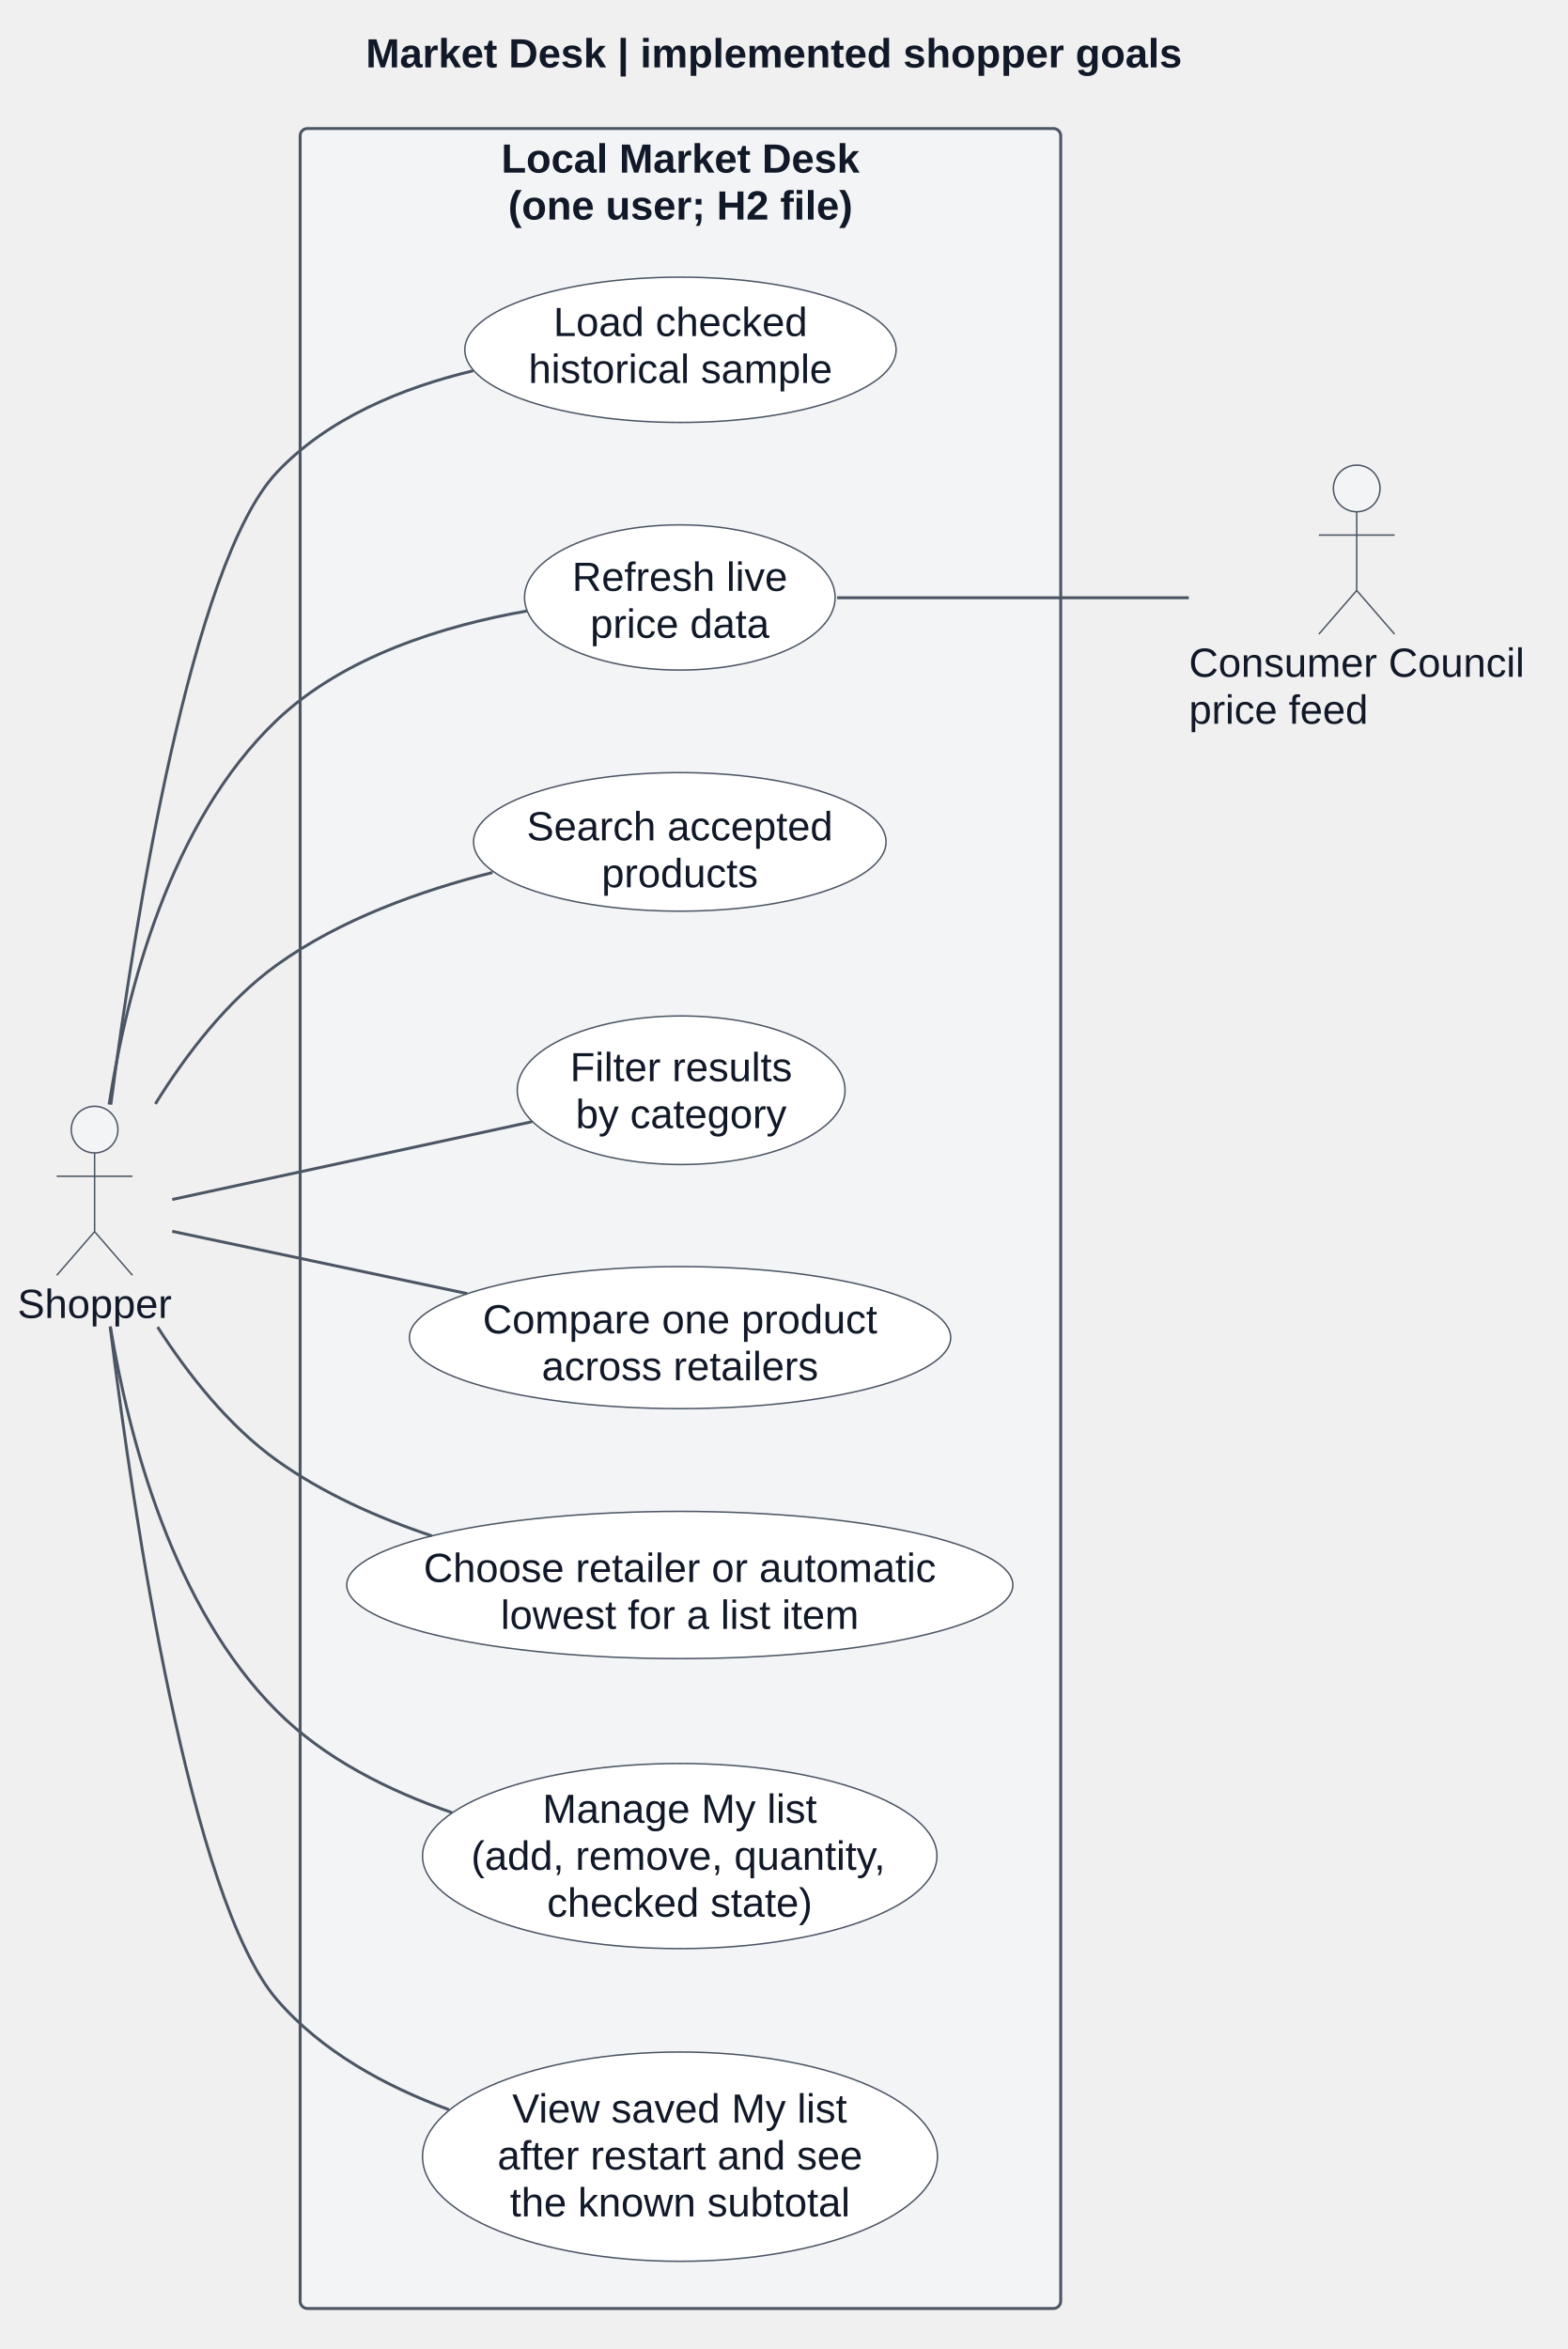
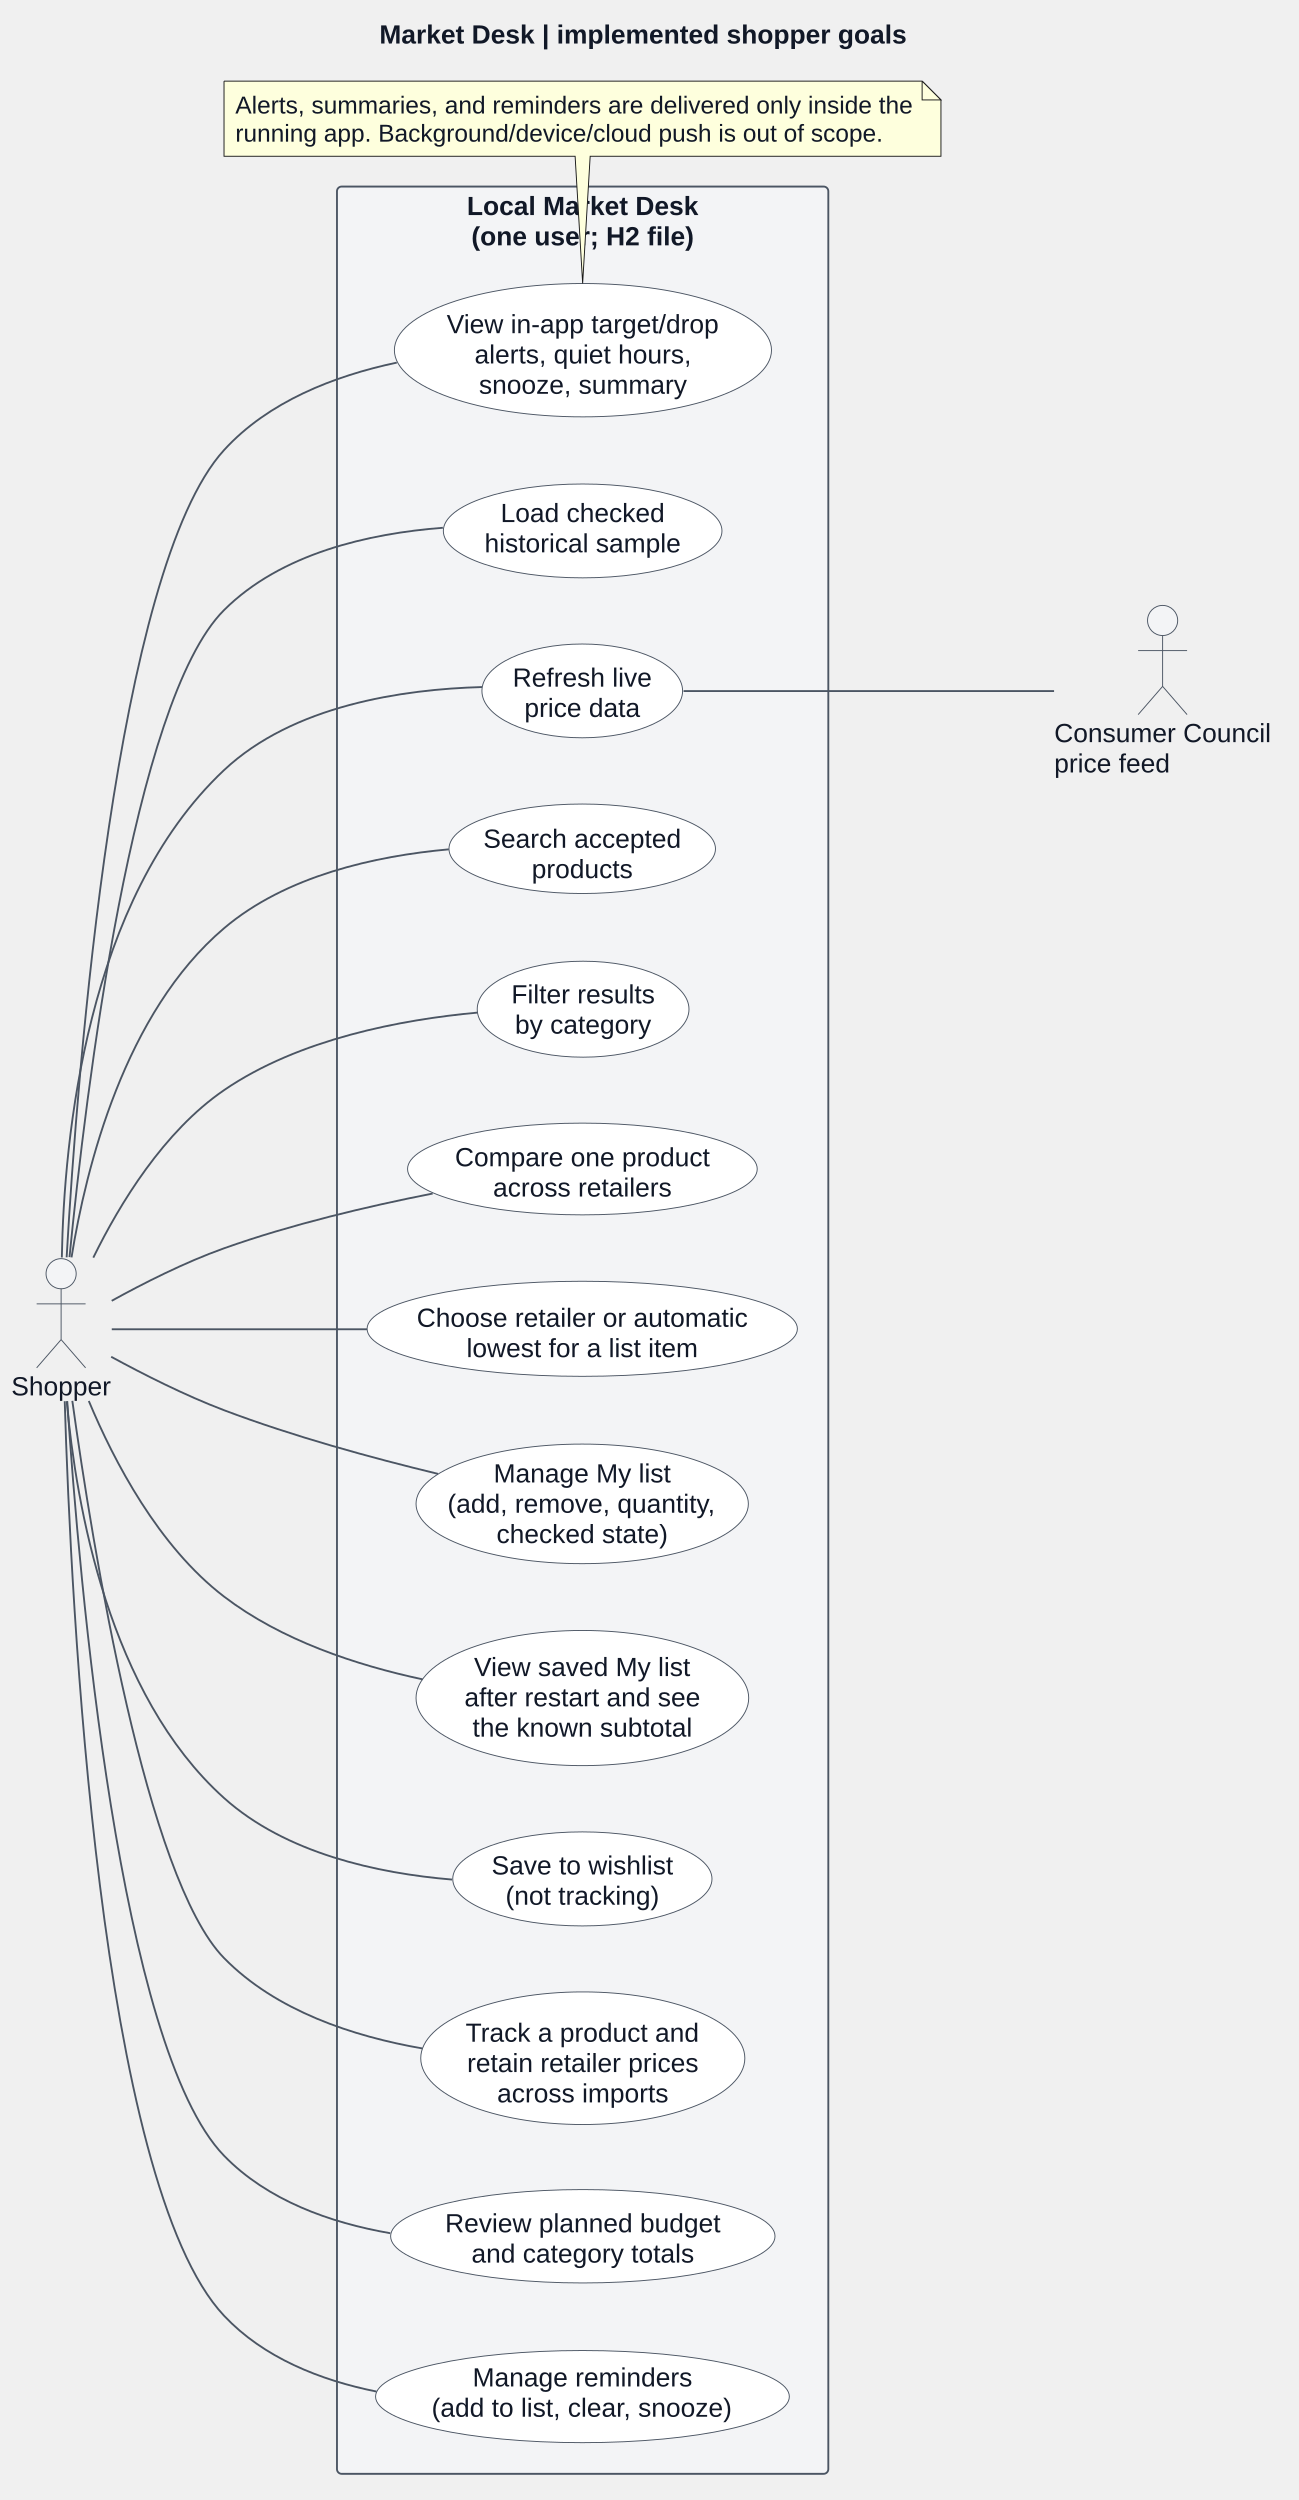
- <svg xmlns="http://www.w3.org/2000/svg" version="1.1" data-diagram-type="DESCRIPTION" style="width:538px;height:806px;background:#FFFFFF;" width="538px" height="806px" viewBox="0 0 538 806" zoomAndPan="magnify" preserveAspectRatio="none" contentStyleType="text/css">
+ <svg xmlns="http://www.w3.org/2000/svg" version="1.1" data-diagram-type="DESCRIPTION" style="width:690px;height:1328px;background:#FFFFFF;" width="690px" height="1328px" viewBox="0 0 690 1328" zoomAndPan="magnify" preserveAspectRatio="none" contentStyleType="text/css">
  <defs />
  <g font-family="sans-serif" lengthAdjust="spacing">
    <g class="title" data-source-line="18">
-       <text x="125.524" y="23.132" fill="#111827" font-size="14" textLength="280.109" font-weight="700" font-family="Arial">Market Desk | implemented shopper goals</text>
+       <text x="201.524" y="23.132" fill="#111827" font-size="14" textLength="280.109" font-weight="700" font-family="Arial">Market Desk | implemented shopper goals</text>
    </g>
    <g class="cluster" data-qualified-name="Local Market Desk.n.one user. H2 file." id="ent0003" data-source-line="23">
-       <rect x="103" y="44.099" width="261" height="748" fill="#F3F4F6" style="stroke:#4B5563;stroke-width:1;" rx="2.5" ry="2.5" />
-       <text x="172.028" y="59.23" fill="#111827" font-size="14" textLength="122.944" font-weight="700" font-family="Arial">Local Market Desk</text>
-       <text x="174.379" y="75.329" fill="#111827" font-size="14" textLength="118.241" font-weight="700" font-family="Arial">(one user; H2 file)</text>
+       <rect x="179" y="99.099" width="261" height="1215" fill="#F3F4F6" style="stroke:#4B5563;stroke-width:1;" rx="2.5" ry="2.5" />
+       <text x="248.028" y="114.23" fill="#111827" font-size="14" textLength="122.944" font-weight="700" font-family="Arial">Local Market Desk</text>
+       <text x="250.379" y="130.329" fill="#111827" font-size="14" textLength="118.241" font-weight="700" font-family="Arial">(one user; H2 file)</text>
    </g>
    <g class="entity" data-qualified-name="Local Market Desk.n.one user. H2 file..sample" id="ent0004" data-source-line="24">
-       <ellipse cx="233.506" cy="120.026" rx="74.006" ry="24.927" fill="#FFF" style="stroke:#4B5563;stroke-width:0.5;" />
-       <text x="189.916" y="115.315" fill="#111827" font-size="14" textLength="87.179" font-family="Arial">Load checked</text>
-       <text x="181.375" y="131.414" fill="#111827" font-size="14" textLength="104.262" font-family="Arial">historical sample</text>
+       <ellipse cx="309.506" cy="282.026" rx="74.006" ry="24.927" fill="#FFF" style="stroke:#4B5563;stroke-width:0.5;" />
+       <text x="265.916" y="277.315" fill="#111827" font-size="14" textLength="87.179" font-family="Arial">Load checked</text>
+       <text x="257.375" y="293.414" fill="#111827" font-size="14" textLength="104.262" font-family="Arial">historical sample</text>
    </g>
    <g class="entity" data-qualified-name="Local Market Desk.n.one user. H2 file..refresh" id="ent0005" data-source-line="25">
-       <ellipse cx="233.294" cy="205.006" rx="53.294" ry="24.908" fill="#FFF" style="stroke:#4B5563;stroke-width:0.5;" />
-       <text x="196.336" y="202.746" fill="#111827" font-size="14" textLength="73.917" font-family="Arial">Refresh live</text>
-       <text x="202.553" y="218.845" fill="#111827" font-size="14" textLength="61.482" font-family="Arial">price data</text>
+       <ellipse cx="309.294" cy="367.006" rx="53.294" ry="24.908" fill="#FFF" style="stroke:#4B5563;stroke-width:0.5;" />
+       <text x="272.336" y="364.746" fill="#111827" font-size="14" textLength="73.917" font-family="Arial">Refresh live</text>
+       <text x="278.553" y="380.845" fill="#111827" font-size="14" textLength="61.482" font-family="Arial">price data</text>
    </g>
    <g class="entity" data-qualified-name="Local Market Desk.n.one user. H2 file..search" id="ent0006" data-source-line="26">
-       <ellipse cx="233.281" cy="288.87" rx="70.781" ry="23.771" fill="#FFF" style="stroke:#4B5563;stroke-width:0.5;" />
-       <text x="180.747" y="288.343" fill="#111827" font-size="14" textLength="105.068" font-family="Arial">Search accepted</text>
-       <text x="206.433" y="304.442" fill="#111827" font-size="14" textLength="53.696" font-family="Arial">products</text>
+       <ellipse cx="309.281" cy="450.87" rx="70.781" ry="23.771" fill="#FFF" style="stroke:#4B5563;stroke-width:0.5;" />
+       <text x="256.747" y="450.343" fill="#111827" font-size="14" textLength="105.068" font-family="Arial">Search accepted</text>
+       <text x="282.433" y="466.442" fill="#111827" font-size="14" textLength="53.696" font-family="Arial">products</text>
    </g>
    <g class="entity" data-qualified-name="Local Market Desk.n.one user. H2 file..filter" id="ent0007" data-source-line="27">
-       <ellipse cx="233.745" cy="374.086" rx="56.245" ry="25.488" fill="#FFF" style="stroke:#4B5563;stroke-width:0.5;" />
-       <text x="195.627" y="370.984" fill="#111827" font-size="14" textLength="76.234" font-family="Arial">Filter results</text>
-       <text x="197.558" y="387.082" fill="#111827" font-size="14" textLength="72.372" font-family="Arial">by category</text>
+       <ellipse cx="309.745" cy="536.086" rx="56.245" ry="25.488" fill="#FFF" style="stroke:#4B5563;stroke-width:0.5;" />
+       <text x="271.627" y="532.984" fill="#111827" font-size="14" textLength="76.234" font-family="Arial">Filter results</text>
+       <text x="273.558" y="549.082" fill="#111827" font-size="14" textLength="72.372" font-family="Arial">by category</text>
    </g>
    <g class="entity" data-qualified-name="Local Market Desk.n.one user. H2 file..compare" id="ent0008" data-source-line="28">
-       <ellipse cx="233.37" cy="458.967" rx="92.87" ry="24.368" fill="#FFF" style="stroke:#4B5563;stroke-width:0.5;" />
-       <text x="165.663" y="457.514" fill="#111827" font-size="14" textLength="135.413" font-family="Arial">Compare one product</text>
-       <text x="185.911" y="473.613" fill="#111827" font-size="14" textLength="94.917" font-family="Arial">across retailers</text>
+       <ellipse cx="309.37" cy="620.967" rx="92.87" ry="24.368" fill="#FFF" style="stroke:#4B5563;stroke-width:0.5;" />
+       <text x="241.663" y="619.514" fill="#111827" font-size="14" textLength="135.413" font-family="Arial">Compare one product</text>
+       <text x="261.911" y="635.613" fill="#111827" font-size="14" textLength="94.917" font-family="Arial">across retailers</text>
    </g>
    <g class="entity" data-qualified-name="Local Market Desk.n.one user. H2 file..choose" id="ent0009" data-source-line="29">
-       <ellipse cx="233.286" cy="543.856" rx="114.286" ry="25.257" fill="#FFF" style="stroke:#4B5563;stroke-width:0.5;" />
-       <text x="145.356" y="542.812" fill="#111827" font-size="14" textLength="175.861" font-family="Arial">Choose retailer or automatic</text>
-       <text x="171.824" y="558.911" fill="#111827" font-size="14" textLength="122.924" font-family="Arial">lowest for a list item</text>
+       <ellipse cx="309.286" cy="705.856" rx="114.286" ry="25.257" fill="#FFF" style="stroke:#4B5563;stroke-width:0.5;" />
+       <text x="221.356" y="704.812" fill="#111827" font-size="14" textLength="175.861" font-family="Arial">Choose retailer or automatic</text>
+       <text x="247.824" y="720.911" fill="#111827" font-size="14" textLength="122.924" font-family="Arial">lowest for a list item</text>
    </g>
    <g class="entity" data-qualified-name="Local Market Desk.n.one user. H2 file..manage" id="ent0010" data-source-line="30">
-       <ellipse cx="233.264" cy="636.858" rx="88.264" ry="31.759" fill="#FFF" style="stroke:#4B5563;stroke-width:0.5;" />
-       <text x="186.191" y="625.477" fill="#111827" font-size="14" textLength="94.145" font-family="Arial">Manage My list</text>
-       <text x="161.671" y="641.576" fill="#111827" font-size="14" textLength="143.186" font-family="Arial">(add, remove, quantity,</text>
-       <text x="187.74" y="657.675" fill="#111827" font-size="14" textLength="91.048" font-family="Arial">checked state)</text>
+       <ellipse cx="309.264" cy="798.858" rx="88.264" ry="31.759" fill="#FFF" style="stroke:#4B5563;stroke-width:0.5;" />
+       <text x="262.191" y="787.477" fill="#111827" font-size="14" textLength="94.145" font-family="Arial">Manage My list</text>
+       <text x="237.671" y="803.576" fill="#111827" font-size="14" textLength="143.186" font-family="Arial">(add, remove, quantity,</text>
+       <text x="263.74" y="819.675" fill="#111827" font-size="14" textLength="91.048" font-family="Arial">checked state)</text>
    </g>
    <g class="entity" data-qualified-name="Local Market Desk.n.one user. H2 file..view" id="ent0011" data-source-line="31">
-       <ellipse cx="233.355" cy="740.001" rx="88.355" ry="35.902" fill="#FFF" style="stroke:#4B5563;stroke-width:0.5;" />
-       <text x="175.782" y="728.309" fill="#111827" font-size="14" textLength="115.145" font-family="Arial">View saved My list</text>
-       <text x="170.71" y="744.407" fill="#111827" font-size="14" textLength="125.289" font-family="Arial">after restart and see</text>
-       <text x="174.983" y="760.506" fill="#111827" font-size="14" textLength="116.744" font-family="Arial">the known subtotal</text>
+       <ellipse cx="309.355" cy="902.001" rx="88.355" ry="35.902" fill="#FFF" style="stroke:#4B5563;stroke-width:0.5;" />
+       <text x="251.782" y="890.309" fill="#111827" font-size="14" textLength="115.145" font-family="Arial">View saved My list</text>
+       <text x="246.71" y="906.407" fill="#111827" font-size="14" textLength="125.289" font-family="Arial">after restart and see</text>
+       <text x="250.983" y="922.506" fill="#111827" font-size="14" textLength="116.744" font-family="Arial">the known subtotal</text>
+     </g>
+     <g class="entity" data-qualified-name="Local Market Desk.n.one user. H2 file..wishlist" id="ent0012" data-source-line="32">
+       <ellipse cx="309.354" cy="998.075" rx="68.854" ry="24.976" fill="#FFF" style="stroke:#4B5563;stroke-width:0.5;" />
+       <text x="261.113" y="995.714" fill="#111827" font-size="14" textLength="96.482" font-family="Arial">Save to wishlist</text>
+       <text x="268.506" y="1011.813" fill="#111827" font-size="14" textLength="81.696" font-family="Arial">(not tracking)</text>
+     </g>
+     <g class="entity" data-qualified-name="Local Market Desk.n.one user. H2 file..track" id="ent0013" data-source-line="33">
+       <ellipse cx="309.576" cy="1093.323" rx="86.076" ry="35.224" fill="#FFF" style="stroke:#4B5563;stroke-width:0.5;" />
+       <text x="247.321" y="1084.584" fill="#111827" font-size="14" textLength="124.51" font-family="Arial">Track a product and</text>
+       <text x="248.107" y="1100.683" fill="#111827" font-size="14" textLength="122.938" font-family="Arial">retain retailer prices</text>
+       <text x="264.066" y="1116.782" fill="#111827" font-size="14" textLength="91.021" font-family="Arial">across imports</text>
+     </g>
+     <g class="entity" data-qualified-name="Local Market Desk.n.one user. H2 file..budget" id="ent0014" data-source-line="34">
+       <ellipse cx="309.591" cy="1187.902" rx="102.091" ry="24.803" fill="#FFF" style="stroke:#4B5563;stroke-width:0.5;" />
+       <text x="236.426" y="1185.796" fill="#111827" font-size="14" textLength="146.33" font-family="Arial">Review planned budget</text>
+       <text x="250.443" y="1201.895" fill="#111827" font-size="14" textLength="118.296" font-family="Arial">and category totals</text>
+     </g>
+     <g class="entity" data-qualified-name="Local Market Desk.n.one user. H2 file..alerts" id="ent0015" data-source-line="35">
+       <ellipse cx="309.66" cy="186.016" rx="100.16" ry="35.417" fill="#FFF" style="stroke:#4B5563;stroke-width:0.5;" />
+       <text x="237.285" y="176.987" fill="#111827" font-size="14" textLength="144.751" font-family="Arial">View in-app target/drop</text>
+       <text x="252.075" y="193.085" fill="#111827" font-size="14" textLength="115.172" font-family="Arial">alerts, quiet hours,</text>
+       <text x="254.419" y="209.184" fill="#111827" font-size="14" textLength="110.482" font-family="Arial">snooze, summary</text>
+     </g>
+     <g class="entity" data-qualified-name="Local Market Desk.n.one user. H2 file..reminders" id="ent0016" data-source-line="36">
+       <ellipse cx="309.398" cy="1273.07" rx="109.898" ry="24.472" fill="#FFF" style="stroke:#4B5563;stroke-width:0.5;" />
+       <text x="251.036" y="1267.68" fill="#111827" font-size="14" textLength="116.724" font-family="Arial">Manage reminders</text>
+       <text x="229.25" y="1283.778" fill="#111827" font-size="14" textLength="160.296" font-family="Arial">(add to list, clear, snooze)</text>
    </g>
    <g class="entity" data-qualified-name="shopper" id="ent0001" data-source-line="20">
-       <ellipse cx="32.465" cy="387.599" rx="8" ry="8" fill="#F3F4F6" style="stroke:#4B5563;stroke-width:0.5;" />
-       <path d="M32.465,395.599 L32.465,422.599 M19.465,403.599 L45.465,403.599 M32.465,422.599 L19.465,437.599 M32.465,422.599 L45.465,437.599" style="stroke:#4B5563;stroke-width:0.5;" fill="none" />
-       <text x="6" y="452.23" fill="#111827" font-size="14" textLength="52.931" font-family="Arial">Shopper</text>
+       <ellipse cx="32.465" cy="676.599" rx="8" ry="8" fill="#F3F4F6" style="stroke:#4B5563;stroke-width:0.5;" />
+       <path d="M32.465,684.599 L32.465,711.599 M19.465,692.599 L45.465,692.599 M32.465,711.599 L19.465,726.599 M32.465,711.599 L45.465,726.599" style="stroke:#4B5563;stroke-width:0.5;" fill="none" />
+       <text x="6" y="741.23" fill="#111827" font-size="14" textLength="52.931" font-family="Arial">Shopper</text>
    </g>
    <g class="entity" data-qualified-name="provider" id="ent0002" data-source-line="21">
-       <ellipse cx="465.579" cy="167.599" rx="8" ry="8" fill="#F3F4F6" style="stroke:#4B5563;stroke-width:0.5;" />
-       <path d="M465.579,175.599 L465.579,202.599 M452.579,183.599 L478.579,183.599 M465.579,202.599 L452.579,217.599 M465.579,202.599 L478.579,217.599" style="stroke:#4B5563;stroke-width:0.5;" fill="none" />
-       <text x="408" y="232.23" fill="#111827" font-size="14" textLength="115.158" font-family="Arial">Consumer Council</text>
-       <text x="408" y="248.329" fill="#111827" font-size="14" textLength="61.482" font-family="Arial">price feed</text>
+       <ellipse cx="617.579" cy="329.599" rx="8" ry="8" fill="#F3F4F6" style="stroke:#4B5563;stroke-width:0.5;" />
+       <path d="M617.579,337.599 L617.579,364.599 M604.579,345.599 L630.579,345.599 M617.579,364.599 L604.579,379.599 M617.579,364.599 L630.579,379.599" style="stroke:#4B5563;stroke-width:0.5;" fill="none" />
+       <text x="560" y="394.23" fill="#111827" font-size="14" textLength="115.158" font-family="Arial">Consumer Council</text>
+       <text x="560" y="410.329" fill="#111827" font-size="14" textLength="61.482" font-family="Arial">price feed</text>
    </g>
-     <g class="link" data-entity-1="ent0001" data-entity-2="ent0004" id="lnk12" data-source-line="34" data-link-type="association">
-       <path d="M38.03,379.029 C46.29,315.849 65.69,193.219 95,162.099 C112.54,143.479 138.08,133.029 162.4,127.209" style="stroke:#4B5563;stroke-width:1;" fill="none" id="shopper-sample" />
+     <g class="entity" data-qualified-name="GMN31" id="ent0032" data-source-line="56">
+       <path d="M119,43.099 L119,82.996 A0,0 0 0 0 119,82.996 L305.5,82.996 L309.5,150.549 L313.5,82.996 L499.83,82.996 A0,0 0 0 0 499.83,82.996 L499.83,53.099 L489.83,43.099 L119,43.099 A0,0 0 0 0 119,43.099" style="stroke:#181818;stroke-width:0.5;" fill="#FEFFDD" />
+       <path d="M489.83,43.099 L489.83,53.099 L499.83,53.099 L489.83,43.099" style="stroke:#181818;stroke-width:0.5;" fill="#FEFFDD" />
+       <text x="125" y="60.292" fill="#111827" font-size="13" textLength="359.83" font-family="Arial">Alerts, summaries, and reminders are delivered only inside the</text>
+       <text x="125" y="75.241" fill="#111827" font-size="13" textLength="344.005" font-family="Arial">running app. Background/device/cloud push is out of scope.</text>
    </g>
-     <g class="link" data-entity-1="ent0001" data-entity-2="ent0005" id="lnk13" data-source-line="35" data-link-type="association">
-       <path d="M37.44,378.979 C43.4,340.539 58.26,282.019 95,247.099 C118.07,225.169 152.26,214.669 180.78,209.649" style="stroke:#4B5563;stroke-width:1;" fill="none" id="shopper-refresh" />
+     <g class="link" data-entity-1="ent0001" data-entity-2="ent0004" id="lnk17" data-source-line="39" data-link-type="association">
+       <path d="M36.92,667.779 C45.46,580.839 70.59,372.409 119,324.099 C149.17,293.989 195.8,283.379 235.25,280.349" style="stroke:#4B5563;stroke-width:1;" fill="none" id="shopper-sample" />
    </g>
-     <g class="link" data-entity-1="ent0001" data-entity-2="ent0006" id="lnk14" data-source-line="36" data-link-type="association">
-       <path d="M53.32,378.779 C63.71,362.029 77.86,343.419 95,331.099 C116.69,315.509 144.27,305.619 169.02,299.379" style="stroke:#4B5563;stroke-width:1;" fill="none" id="shopper-search" />
+     <g class="link" data-entity-1="ent0001" data-entity-2="ent0005" id="lnk18" data-source-line="40" data-link-type="association">
+       <path d="M32.85,667.979 C33.96,604.609 45.88,477.809 119,409.099 C155.59,374.719 213.78,366.129 256.03,364.959" style="stroke:#4B5563;stroke-width:1;" fill="none" id="shopper-refresh" />
    </g>
-     <g class="link" data-entity-1="ent0001" data-entity-2="ent0007" id="lnk15" data-source-line="37" data-link-type="association">
-       <path d="M59.11,411.569 C90.18,404.849 143.28,393.379 182.55,384.889" style="stroke:#4B5563;stroke-width:1;" fill="none" id="shopper-filter" />
+     <g class="link" data-entity-1="ent0001" data-entity-2="ent0006" id="lnk19" data-source-line="41" data-link-type="association">
+       <path d="M37.99,667.929 C45.75,619.759 66.28,537.829 119,493.099 C151.89,465.189 199.26,454.689 238.42,451.169" style="stroke:#4B5563;stroke-width:1;" fill="none" id="shopper-search" />
    </g>
-     <g class="link" data-entity-1="ent0001" data-entity-2="ent0008" id="lnk16" data-source-line="38" data-link-type="association">
-       <path d="M59.11,422.499 C84.62,427.889 124.97,436.409 160.33,443.869" style="stroke:#4B5563;stroke-width:1;" fill="none" id="shopper-compare" />
+     <g class="link" data-entity-1="ent0001" data-entity-2="ent0007" id="lnk20" data-source-line="42" data-link-type="association">
+       <path d="M49.56,668.059 C63.68,639.259 86.99,601.029 119,579.099 C158.8,551.829 213.26,541.609 253.59,537.899" style="stroke:#4B5563;stroke-width:1;" fill="none" id="shopper-filter" />
    </g>
-     <g class="link" data-entity-1="ent0001" data-entity-2="ent0009" id="lnk17" data-source-line="39" data-link-type="association">
-       <path d="M54.08,455.329 C64.46,471.459 78.39,489.219 95,501.099 C110.77,512.379 129.59,520.769 148.17,526.989" style="stroke:#4B5563;stroke-width:1;" fill="none" id="shopper-choose" />
+     <g class="link" data-entity-1="ent0001" data-entity-2="ent0008" id="lnk21" data-source-line="43" data-link-type="association">
+       <path d="M59.33,690.989 C75.92,681.829 98.18,670.509 119,663.099 C154.56,650.439 195.27,640.819 229.83,633.999" style="stroke:#4B5563;stroke-width:1;" fill="none" id="shopper-compare" />
    </g>
-     <g class="link" data-entity-1="ent0001" data-entity-2="ent0010" id="lnk18" data-source-line="40" data-link-type="association">
-       <path d="M37.87,455.179 C44.18,493.319 59.3,551.339 95,587.099 C111.33,603.459 133.43,614.499 155.12,621.949" style="stroke:#4B5563;stroke-width:1;" fill="none" id="shopper-manage" />
+     <g class="link" data-entity-1="ent0001" data-entity-2="ent0009" id="lnk22" data-source-line="44" data-link-type="association">
+       <path d="M59.37,706.099 C90.52,706.099 144.92,706.099 194.95,706.099" style="stroke:#4B5563;stroke-width:1;" fill="none" id="shopper-choose" />
    </g>
-     <g class="link" data-entity-1="ent0001" data-entity-2="ent0011" id="lnk19" data-source-line="41" data-link-type="association">
-       <path d="M37.8,455.159 C45.92,520.829 65.39,651.699 95,686.099 C110.31,703.889 132.24,715.859 154.1,723.899" style="stroke:#4B5563;stroke-width:1;" fill="none" id="shopper-view" />
+     <g class="link" data-entity-1="ent0001" data-entity-2="ent0010" id="lnk23" data-source-line="45" data-link-type="association">
+       <path d="M59.06,720.719 C75.73,729.799 98.18,741.219 119,749.099 C155.59,762.959 197.55,774.449 232.67,782.919" style="stroke:#4B5563;stroke-width:1;" fill="none" id="shopper-manage" />
    </g>
-     <g class="link" data-entity-1="ent0005" data-entity-2="ent0002" id="lnk20" data-source-line="43" data-link-type="association">
-       <path d="M287.27,205.099 C323.34,205.099 371.11,205.099 407.96,205.099" style="stroke:#4B5563;stroke-width:1;" fill="none" id="refresh-provider" />
+     <g class="link" data-entity-1="ent0001" data-entity-2="ent0011" id="lnk24" data-source-line="46" data-link-type="association">
+       <path d="M47.17,744.199 C60.64,776.439 84.26,821.519 119,848.099 C149.29,871.279 189.14,884.509 224.48,892.069" style="stroke:#4B5563;stroke-width:1;" fill="none" id="shopper-view" />
+     </g>
+     <g class="link" data-entity-1="ent0001" data-entity-2="ent0012" id="lnk25" data-source-line="47" data-link-type="association">
+       <path d="M35.45,744.369 C40.38,799.359 57.78,900.139 119,955.099 C151.76,984.509 200.36,995.109 240.14,998.429" style="stroke:#4B5563;stroke-width:1;" fill="none" id="shopper-wishlist" />
+     </g>
+     <g class="link" data-entity-1="ent0001" data-entity-2="ent0013" id="lnk26" data-source-line="48" data-link-type="association">
+       <path d="M38.42,744.129 C49.29,822.439 77.72,997.899 119,1040.099 C146.47,1068.179 187.5,1081.729 224.37,1088.139" style="stroke:#4B5563;stroke-width:1;" fill="none" id="shopper-track" />
+     </g>
+     <g class="link" data-entity-1="ent0001" data-entity-2="ent0014" id="lnk27" data-source-line="49" data-link-type="association">
+       <path d="M35.71,744.269 C42.05,840.219 63.53,1087.889 119,1145.099 C142.02,1168.829 175.18,1180.699 207.35,1186.299" style="stroke:#4B5563;stroke-width:1;" fill="none" id="shopper-budget" />
+     </g>
+     <g class="link" data-entity-1="ent0001" data-entity-2="ent0015" id="lnk28" data-source-line="50" data-link-type="association">
+       <path d="M35.4,667.889 C41.14,567.919 61.57,302.049 119,239.099 C142.48,213.359 177.34,199.719 210.77,192.619" style="stroke:#4B5563;stroke-width:1;" fill="none" id="shopper-alerts" />
+     </g>
+     <g class="link" data-entity-1="ent0001" data-entity-2="ent0016" id="lnk29" data-source-line="51" data-link-type="association">
+       <path d="M34.38,744.329 C37.67,852.889 52.77,1159.679 119,1230.099 C140.03,1252.459 170.06,1264.359 200.02,1270.409" style="stroke:#4B5563;stroke-width:1;" fill="none" id="shopper-reminders" />
+     </g>
+     <g class="link" data-entity-1="ent0005" data-entity-2="ent0002" id="lnk30" data-source-line="53" data-link-type="association">
+       <path d="M363.1,367.099 C417.96,367.099 503.63,367.099 559.92,367.099" style="stroke:#4B5563;stroke-width:1;" fill="none" id="refresh-provider" />
    </g>
  </g>
</svg>
